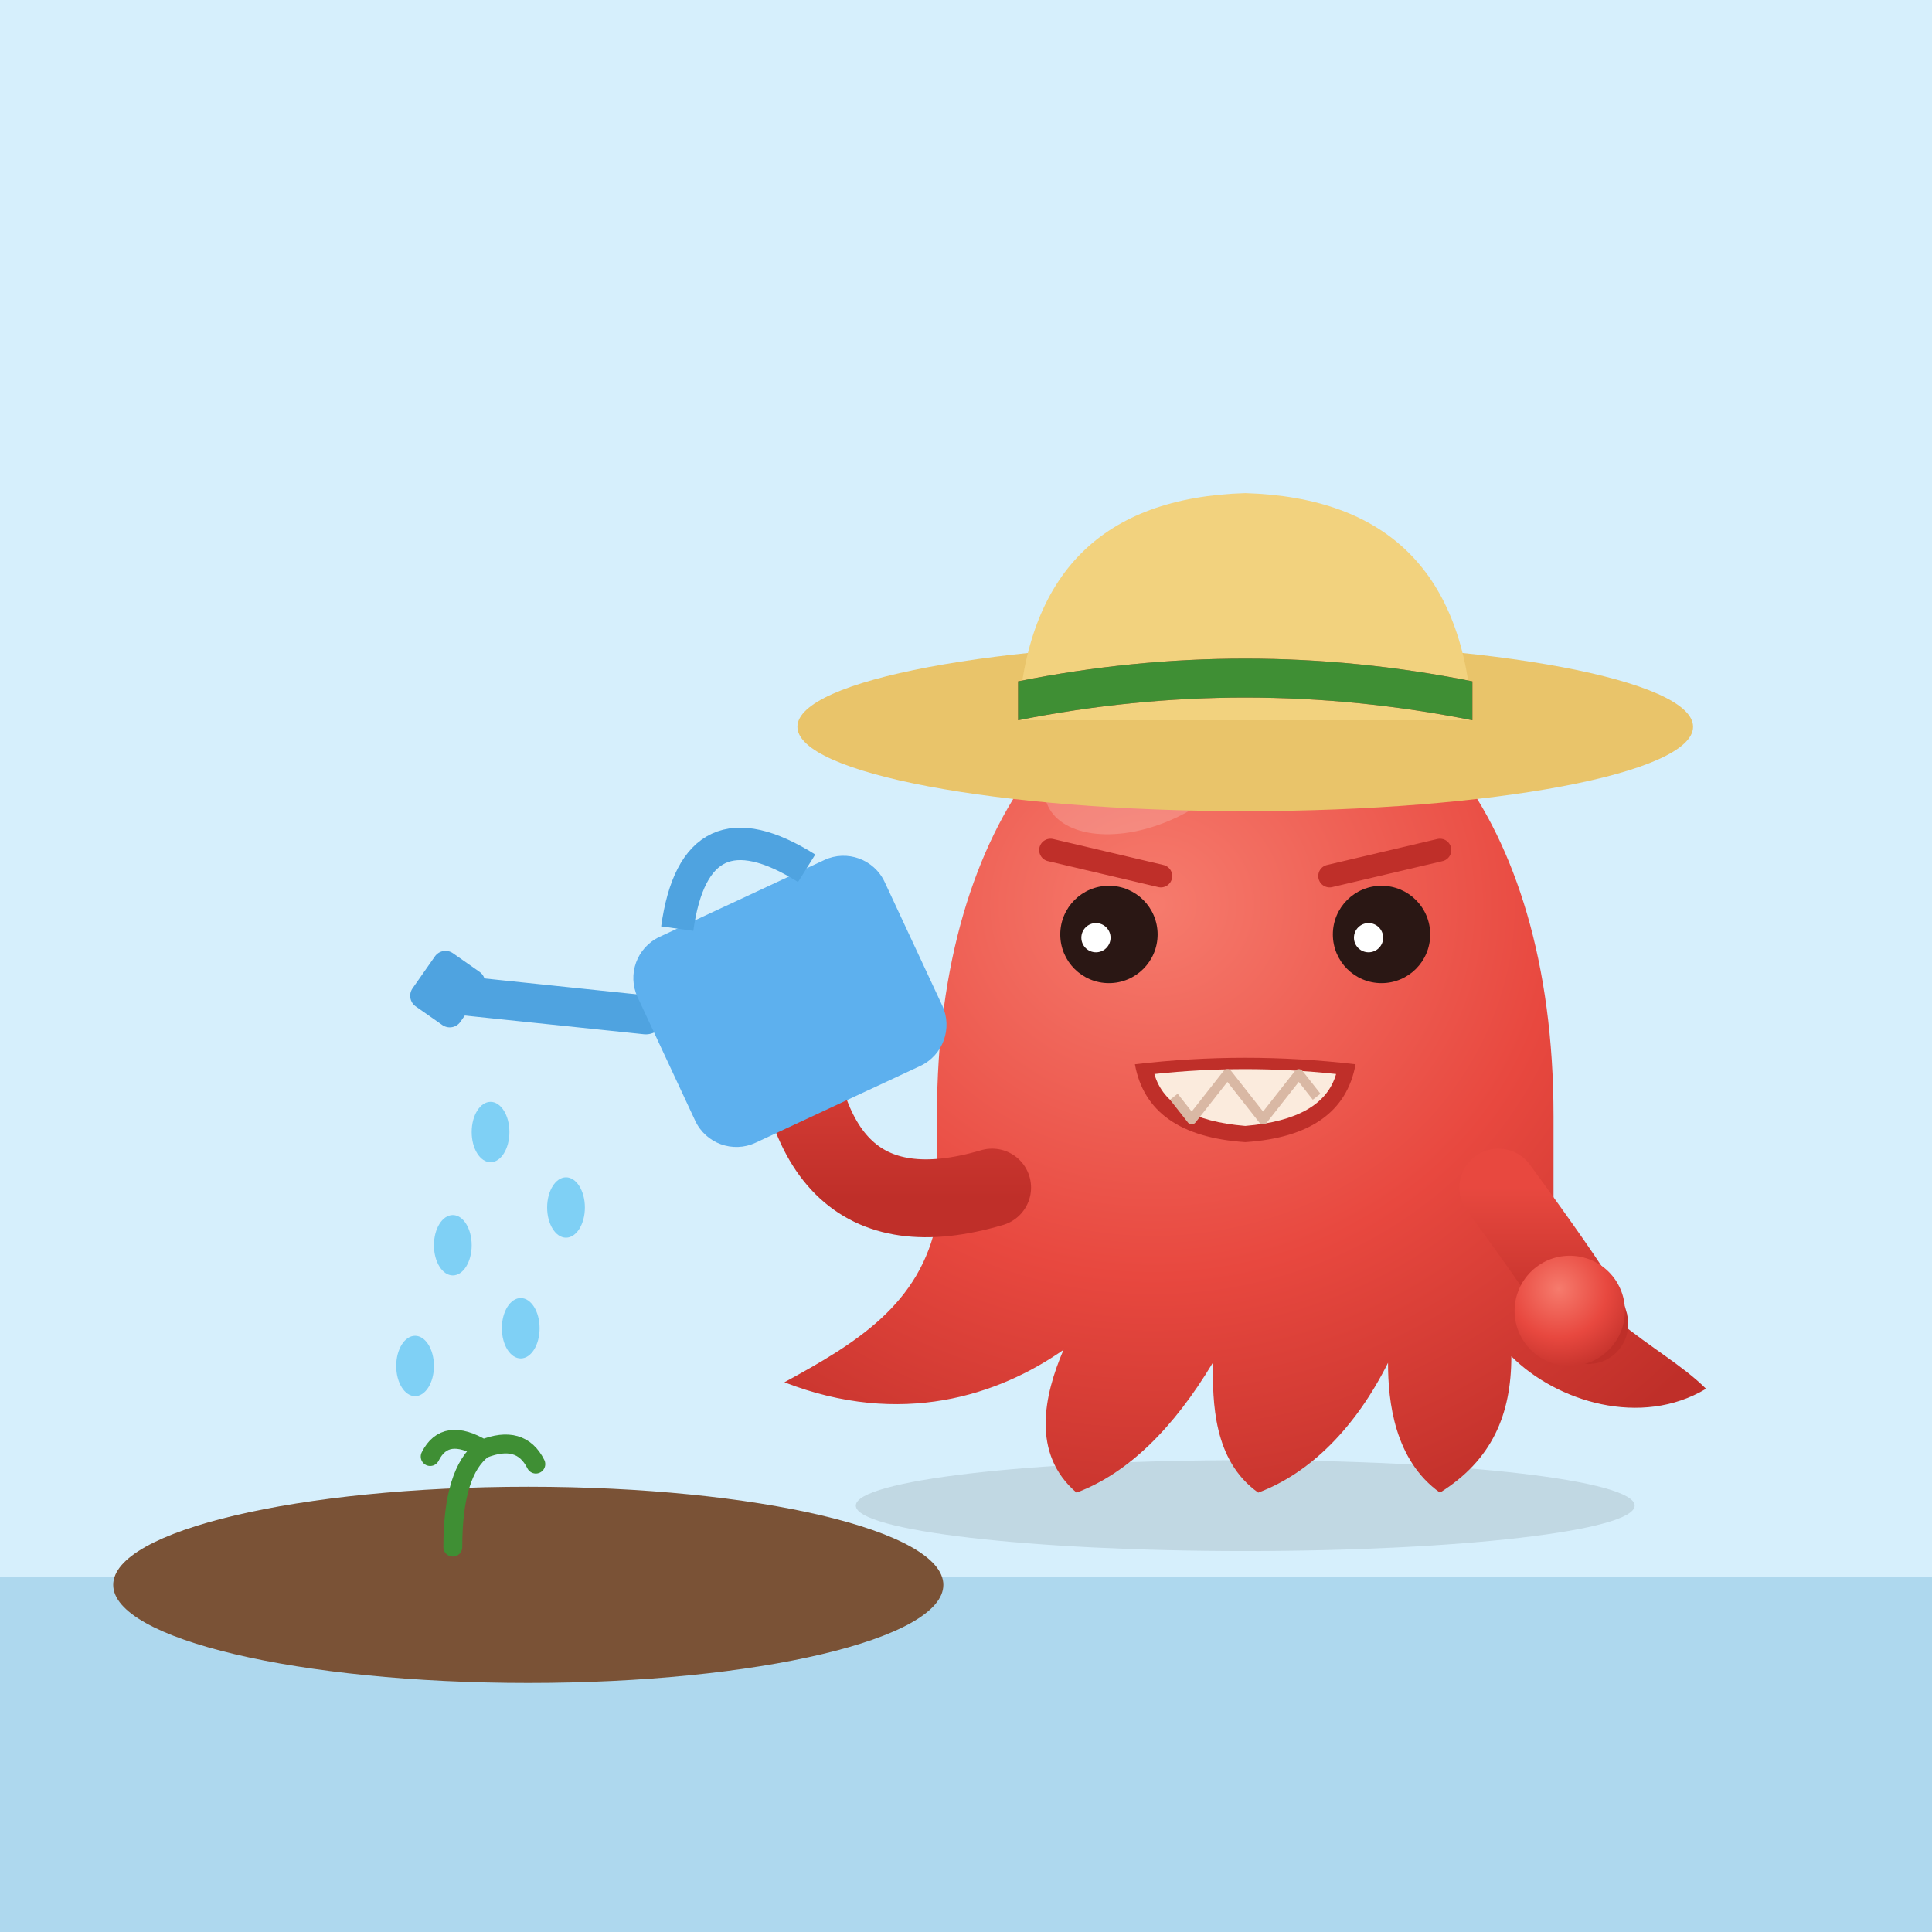
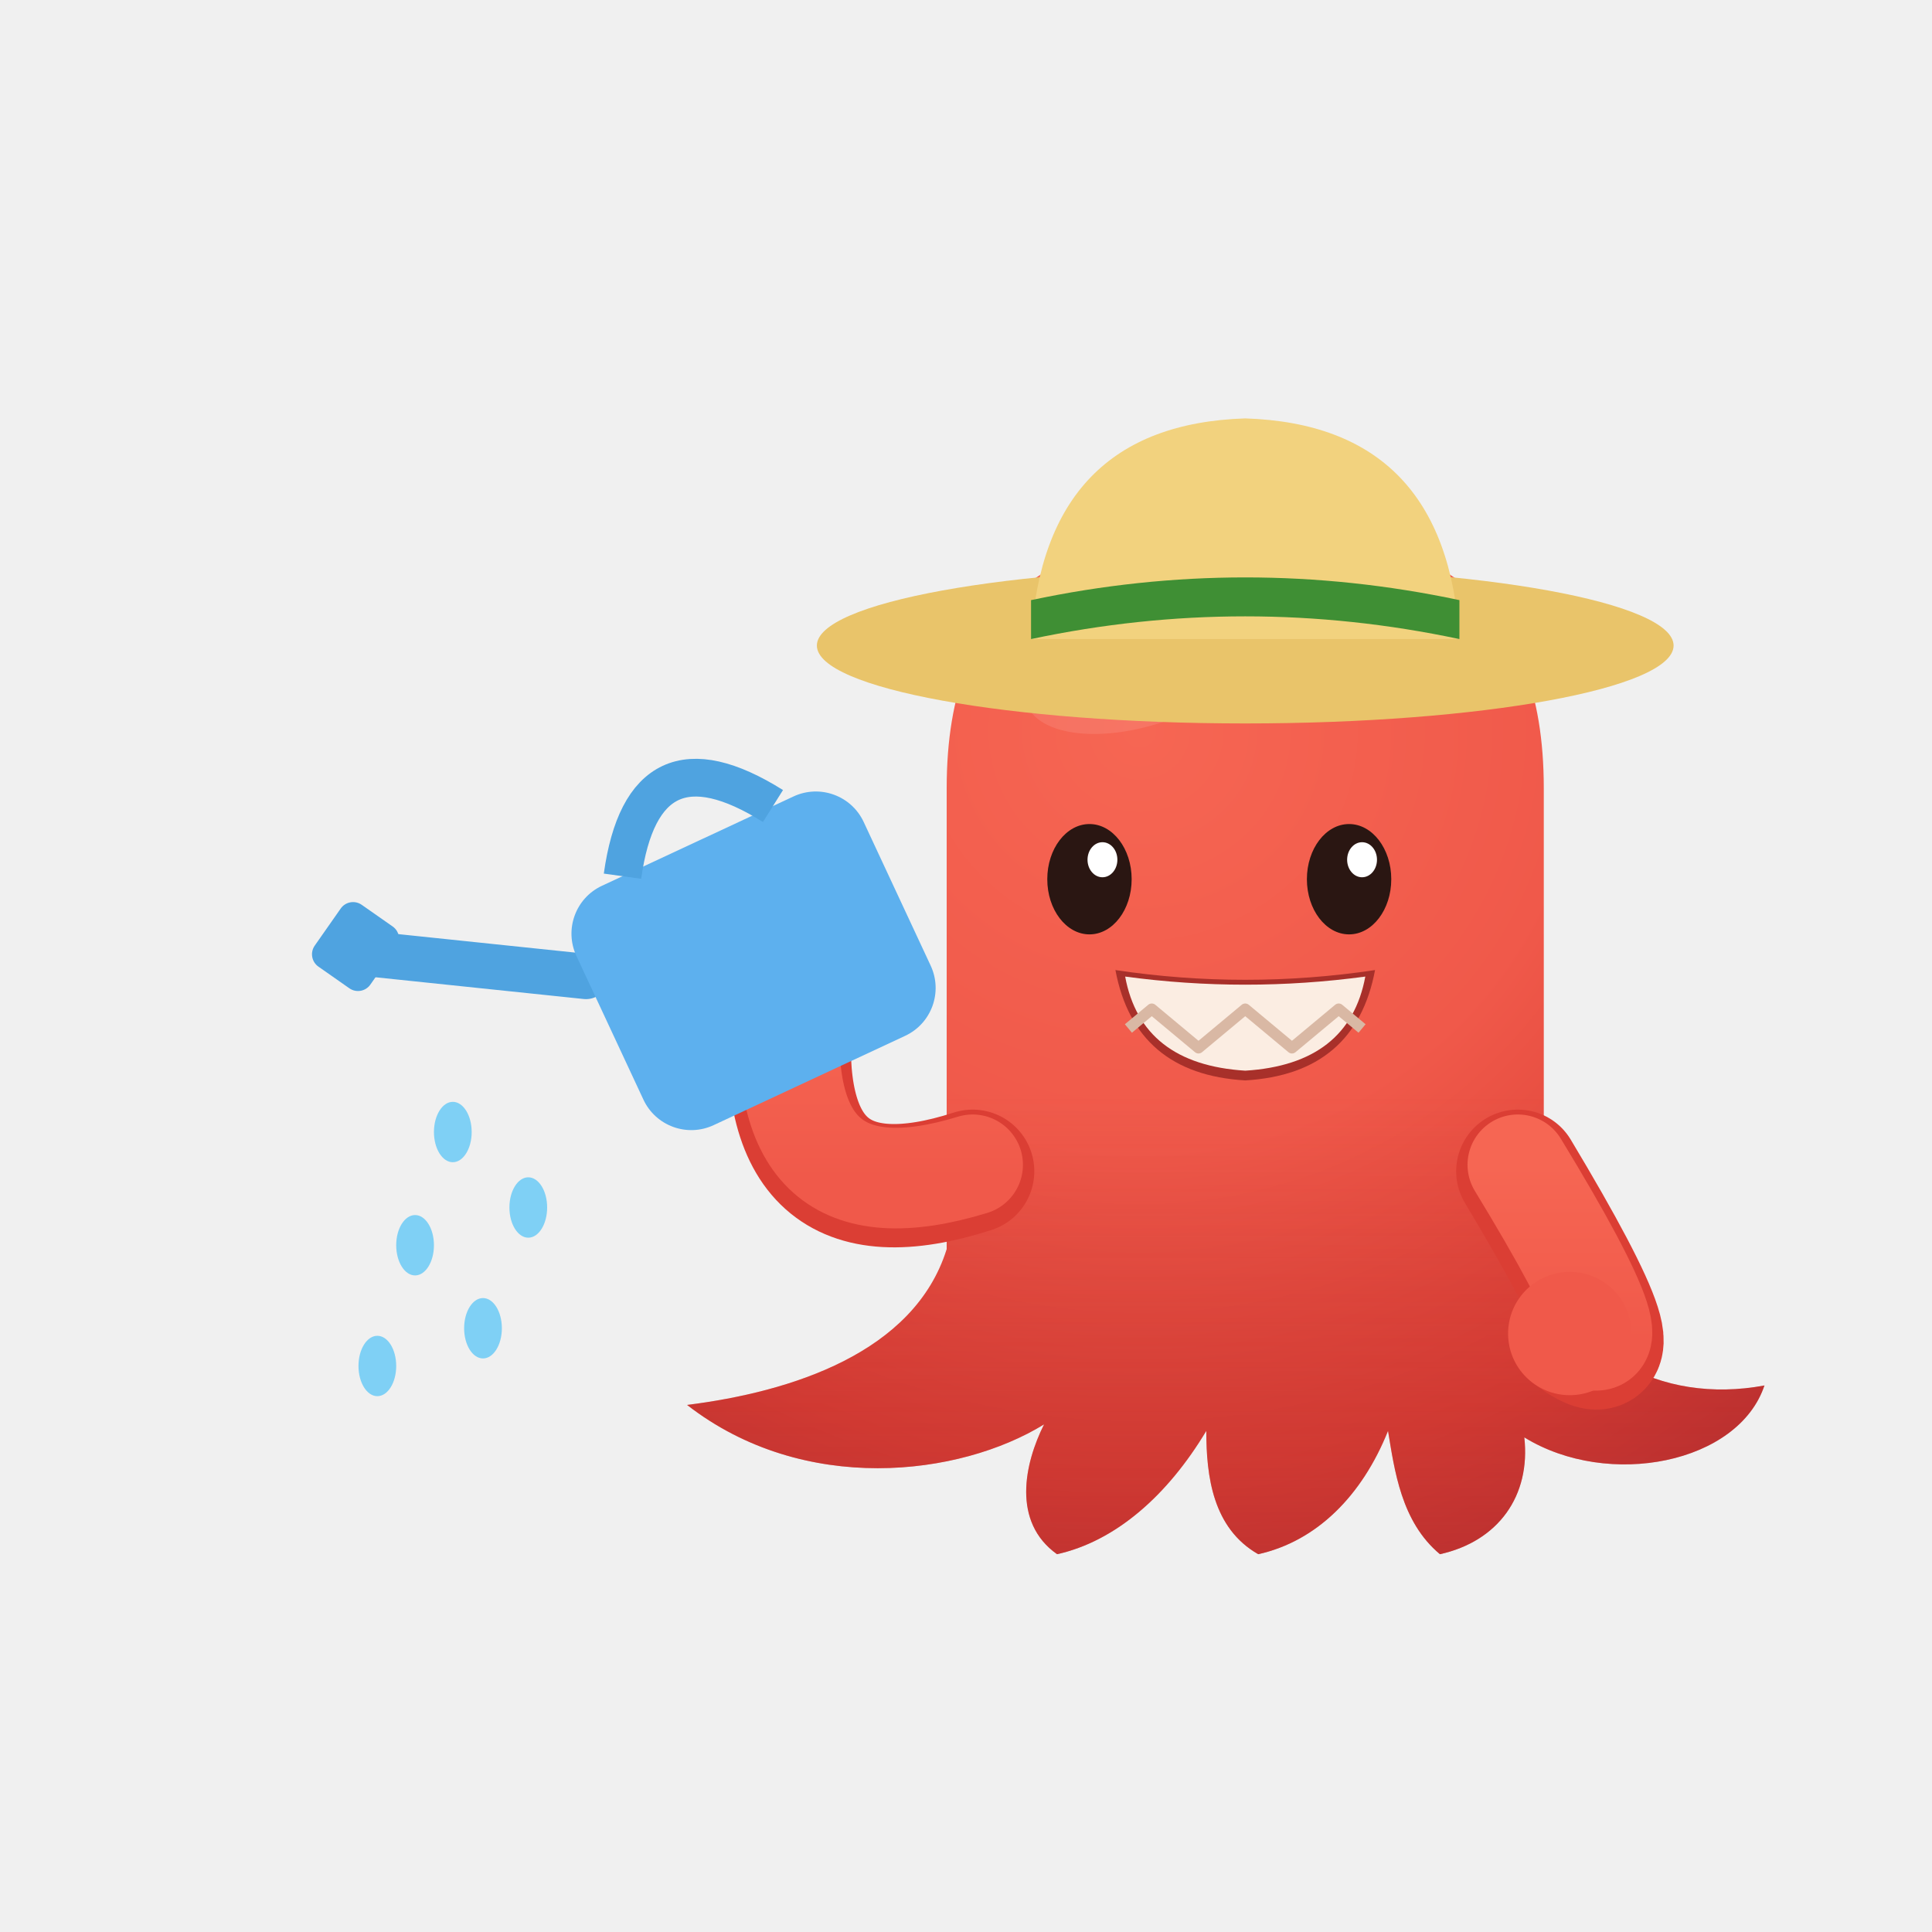
<svg xmlns="http://www.w3.org/2000/svg" viewBox="0 0 512 512" width="512" height="512">
  <defs>
-     <radialGradient id="bodyGrad" cx="0.4" cy="0.3" r="0.8">
-       <stop offset="0" stop-color="#F67B6D" />
-       <stop offset="0.55" stop-color="#E8483F" />
-       <stop offset="1" stop-color="#BF2F29" />
+     <radialGradient id="bodyGrad" cx="0.42" cy="0.2" r="0.9">
+       <stop offset="0" stop-color="#F66653" />
+       <stop offset="0.45" stop-color="#F0594A" />
+       <stop offset="0.8" stop-color="#DB3E34" />
+       <stop offset="1" stop-color="#B92F2F" />
    </radialGradient>
+     <linearGradient id="hemShade" x1="0" y1="0" x2="0" y2="1">
+       <stop offset="0.55" stop-color="#B92F2F" stop-opacity="0" />
+       <stop offset="1" stop-color="#B92F2F" stop-opacity=".45" />
+     </linearGradient>
    <linearGradient id="armGrad" x1="0" y1="0" x2="0" y2="1">
-       <stop offset="0" stop-color="#E8483F" />
-       <stop offset="1" stop-color="#BF2F29" />
+       <stop offset="0" stop-color="#F66653" />
+       <stop offset="1" stop-color="#F0594A" />
    </linearGradient>
  </defs>
-   <rect width="512" height="512" fill="#D6EFFC" />
-   <rect x="0" y="418" width="512" height="94" fill="#AED8EE" />
-   <ellipse cx="140" cy="420" rx="110" ry="26" fill="#7A5236" />
-   <path d="M 120 410 Q 120 390 128 384 M 128 384 q 10 -4 14 4 M 128 384 q -10 -6 -14 2" stroke="#3F8F34" stroke-width="5" fill="none" stroke-linecap="round" />
+   <g transform="translate(330 276) rotate(0) scale(0.86 0.86)">
+     <path d="M -92 64   L -92 -78 C -92 -138 -58 -158 0 -158 C 58 -158 92 -138 92 -78 L 92 64   C 98 96 128 112 160 106 C 152 130 112 138 86 122   C 88 140 78 154 60 158 C 48 148 46 132 44 120   C 36 140 22 154 4 158 C -10 150 -12 134 -12 120   C -24 140 -40 154 -58 158 C -72 148 -68 130 -62 118   C -88 134 -136 140 -172 112 C -140 108 -102 96 -92 64 Z" fill="url(#bodyGrad)" />
+     <path d="M -92 64   L -92 -78 C -92 -138 -58 -158 0 -158 C 58 -158 92 -138 92 -78 L 92 64   C 98 96 128 112 160 106 C 152 130 112 138 86 122   C 88 140 78 154 60 158 C 48 148 46 132 44 120   C 36 140 22 154 4 158 C -10 150 -12 134 -12 120   C -24 140 -40 154 -58 158 C -72 148 -68 130 -62 118   C -88 134 -136 140 -172 112 C -140 108 -102 96 -92 64 Z" fill="url(#hemShade)" />
+     <ellipse cx="-30" cy="-118" rx="40" ry="20" fill="#fff" opacity=".10" transform="rotate(-20 -30 -118)" />
+     <ellipse cx="-48" cy="-50" rx="13" ry="17" fill="#2A1612" />
+     <ellipse cx="-44" cy="-56" rx="4.6" ry="5.4" fill="#FFFFFF" />
+     <ellipse cx="32" cy="-50" rx="13" ry="17" fill="#2A1612" />
+     <ellipse cx="36" cy="-56" rx="4.6" ry="5.4" fill="#FFFFFF" />
+     <path d="M -40 -22 Q 0 -16 40 -22 Q 34 10 0 12 Q -34 10 -40 -22 Z" fill="#A8302A" />
+     <path d="M -37 -20 Q 0 -15 37 -20 Q 32 7 0 9 Q -32 7 -37 -20 Z" fill="#FBEDE2" />
+     <path d="M -36 -4 L -28.8 -10 L -21.6 -4 L -14.4 2 L -7.2 -4 L 0 -10 L 7.2 -4 L 14.4 2 L 21.6 -4 L 28.8 -10 L 36 -4" fill="none" stroke="#D9B8A4" stroke-width="3.4" stroke-linejoin="round" />
+     <ellipse cx="0" cy="-122" rx="132" ry="24" fill="#E9C46A" />
+     <path d="M -66 -124 Q -62 -190 0 -192 Q 62 -190 66 -124 Z" fill="#F2D27E" />
+     <path d="M -66 -136 Q 0 -150 66 -136 L 66 -124 Q 0 -138 -66 -124 Z" fill="#3F8F34" />
+     <path d="M -84 40 Q -146 60 -140 -10" fill="none" stroke="#DB3E34" stroke-width="38" stroke-linecap="round" />
+     <path d="M -84 38 Q -146 57 -140 -12" fill="none" stroke="url(#armGrad)" stroke-width="31" stroke-linecap="round" />
+     <circle cx="-140" cy="-10" r="19" fill="#F0594A" />
+     <path d="M 84 40 Q 126 110 100 90" fill="none" stroke="#DB3E34" stroke-width="38" stroke-linecap="round" />
+     <path d="M 84 38 Q 126 107 100 88" fill="none" stroke="url(#armGrad)" stroke-width="31" stroke-linecap="round" />
+     <circle cx="100" cy="90" r="19" fill="#F0594A" />
+   </g>
+   <g transform="rotate(-25 200 260)">
+     <path d="M 160 240 L 110 210" stroke="#4FA3E0" stroke-width="12" stroke-linecap="round" />
+     <rect x="98" y="198" width="20" height="18" rx="4" fill="#4FA3E0" transform="rotate(-30 108 207)" />
+     <rect x="160" y="220" width="84" height="70" rx="14" fill="#5DB0EE" />
+     <path d="M 180 220 Q 202 186 224 220" stroke="#4FA3E0" stroke-width="10" fill="none" />
+   </g>
  <g fill="#7FD0F5">
-     <ellipse cx="120" cy="330" rx="5" ry="8" />
-     <ellipse cx="138" cy="352" rx="5" ry="8" />
-     <ellipse cx="110" cy="362" rx="5" ry="8" />
-     <ellipse cx="150" cy="320" rx="5" ry="8" />
-     <ellipse cx="130" cy="300" rx="5" ry="8" />
-   </g>
-   <ellipse cx="330" cy="399" rx="103.2" ry="12.04" fill="#000" opacity=".10" />
-   <g transform="translate(330 270) rotate(0) scale(0.86 0.86)">
-     <path d="M -95 30 C -95 -160 95 -160 95 30 L 95 62   C 100 90 128 100 142 114 C 122 126 96 118 82 104   C 82 122 76 136 60 146 C 46 136 44 118 44 106   C 34 126 20 140 4 146 C -10 136 -10 118 -10 106   C -22 126 -36 140 -52 146 C -66 134 -62 116 -56 102   C -76 116 -106 126 -142 112 C -120 100 -100 88 -95 62 Z" fill="url(#bodyGrad)" />
-     <ellipse cx="-30" cy="-80" rx="34" ry="20" fill="#fff" opacity=".18" transform="rotate(-25 -30 -80)" />
-     <circle cx="-42" cy="-26" r="15" fill="#2A1714" />
-     <circle cx="-46" cy="-25" r="4.5" fill="#FFFFFF" />
-     <circle cx="42" cy="-26" r="15" fill="#2A1714" />
-     <circle cx="38" cy="-25" r="4.5" fill="#FFFFFF" />
-     <path d="M -60 -52 L -26 -44 M 60 -52 L 26 -44" stroke="#BF2F29" stroke-width="7" stroke-linecap="round" />
-     <path d="M -34 14 Q 0 10 34 14 Q 30 36 0 38 Q -30 36 -34 14 Z" fill="#BF2F29" />
-     <path d="M -28 17 Q 0 14 28 17 Q 24 31 0 33 Q -24 31 -28 17 Z" fill="#FBEBDD" />
-     <path d="M -22 24 L -16.5 31 L -5.5 17 L 5.5 31 L 16.5 17 L 22 24" fill="none" stroke="#D9B8A4" stroke-width="3" stroke-linejoin="round" />
-     <ellipse cx="0" cy="-90" rx="138" ry="26" fill="#E9C46A" />
-     <path d="M -70 -92 Q -66 -160 0 -162 Q 66 -160 70 -92 Z" fill="#F2D27E" />
-     <path d="M -70 -104 Q 0 -118 70 -104 L 70 -92 Q 0 -106 -70 -92 Z" fill="#E8483F" opacity=".9" />
-     <path d="M -70 -104 Q 0 -118 70 -104 L 70 -92 Q 0 -106 -70 -92 Z" fill="#3F8F34" />
-     <path d="M -78 52 Q -139 70 -140 -10" fill="none" stroke="url(#armGrad)" stroke-width="24" stroke-linecap="round" />
-     <circle cx="-140" cy="-10" r="17" fill="url(#bodyGrad)" />
-     <path d="M 78 52 Q 119 108 100 90" fill="none" stroke="url(#armGrad)" stroke-width="24" stroke-linecap="round" />
-     <circle cx="100" cy="90" r="17" fill="url(#bodyGrad)" />
-     <g transform="rotate(-25 -140 0)">
-       <path d="M -180 -20 L -230 -50" stroke="#4FA3E0" stroke-width="12" stroke-linecap="round" />
-       <rect x="-242" y="-62" width="20" height="18" rx="4" fill="#4FA3E0" transform="rotate(-30 -232 -53)" />
-       <rect x="-180" y="-40" width="84" height="70" rx="14" fill="#5DB0EE" />
-       <path d="M -160 -40 Q -138 -74 -116 -40" stroke="#4FA3E0" stroke-width="10" fill="none" />
-     </g>
+     <ellipse cx="110" cy="330" rx="5" ry="8" />
+     <ellipse cx="128" cy="352" rx="5" ry="8" />
+     <ellipse cx="100" cy="362" rx="5" ry="8" />
+     <ellipse cx="140" cy="320" rx="5" ry="8" />
+     <ellipse cx="120" cy="300" rx="5" ry="8" />
  </g>
</svg>
